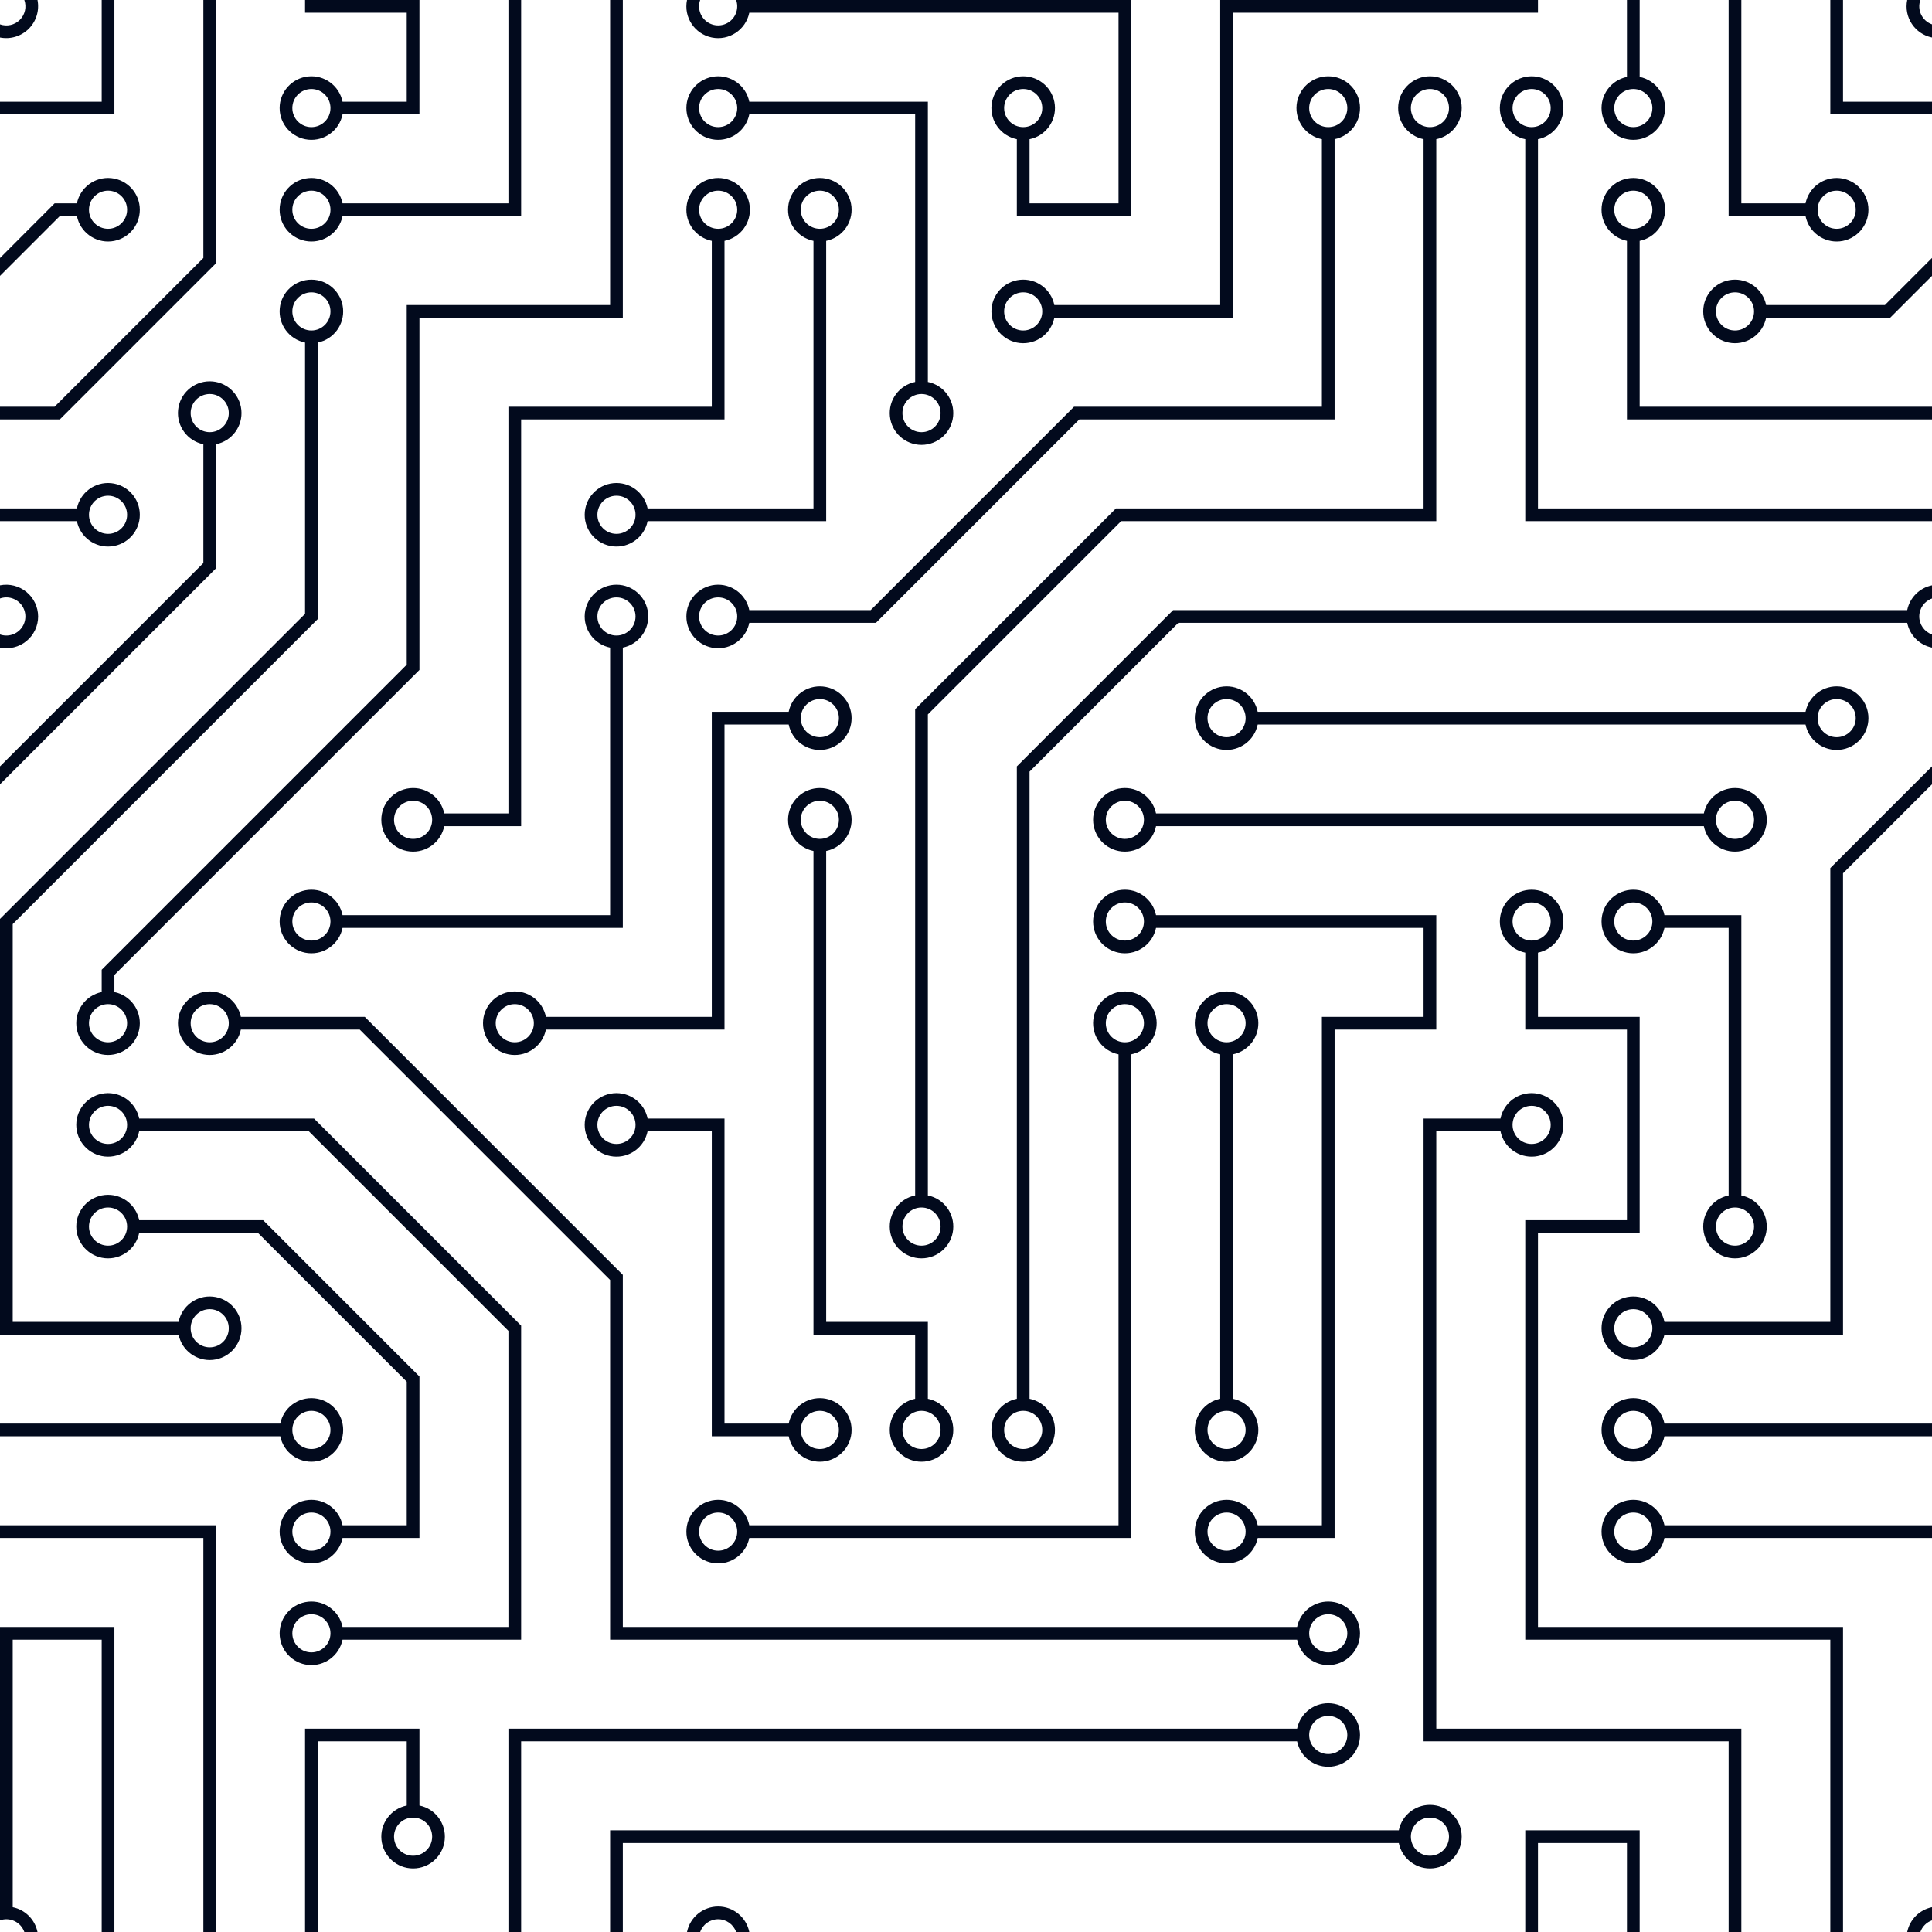
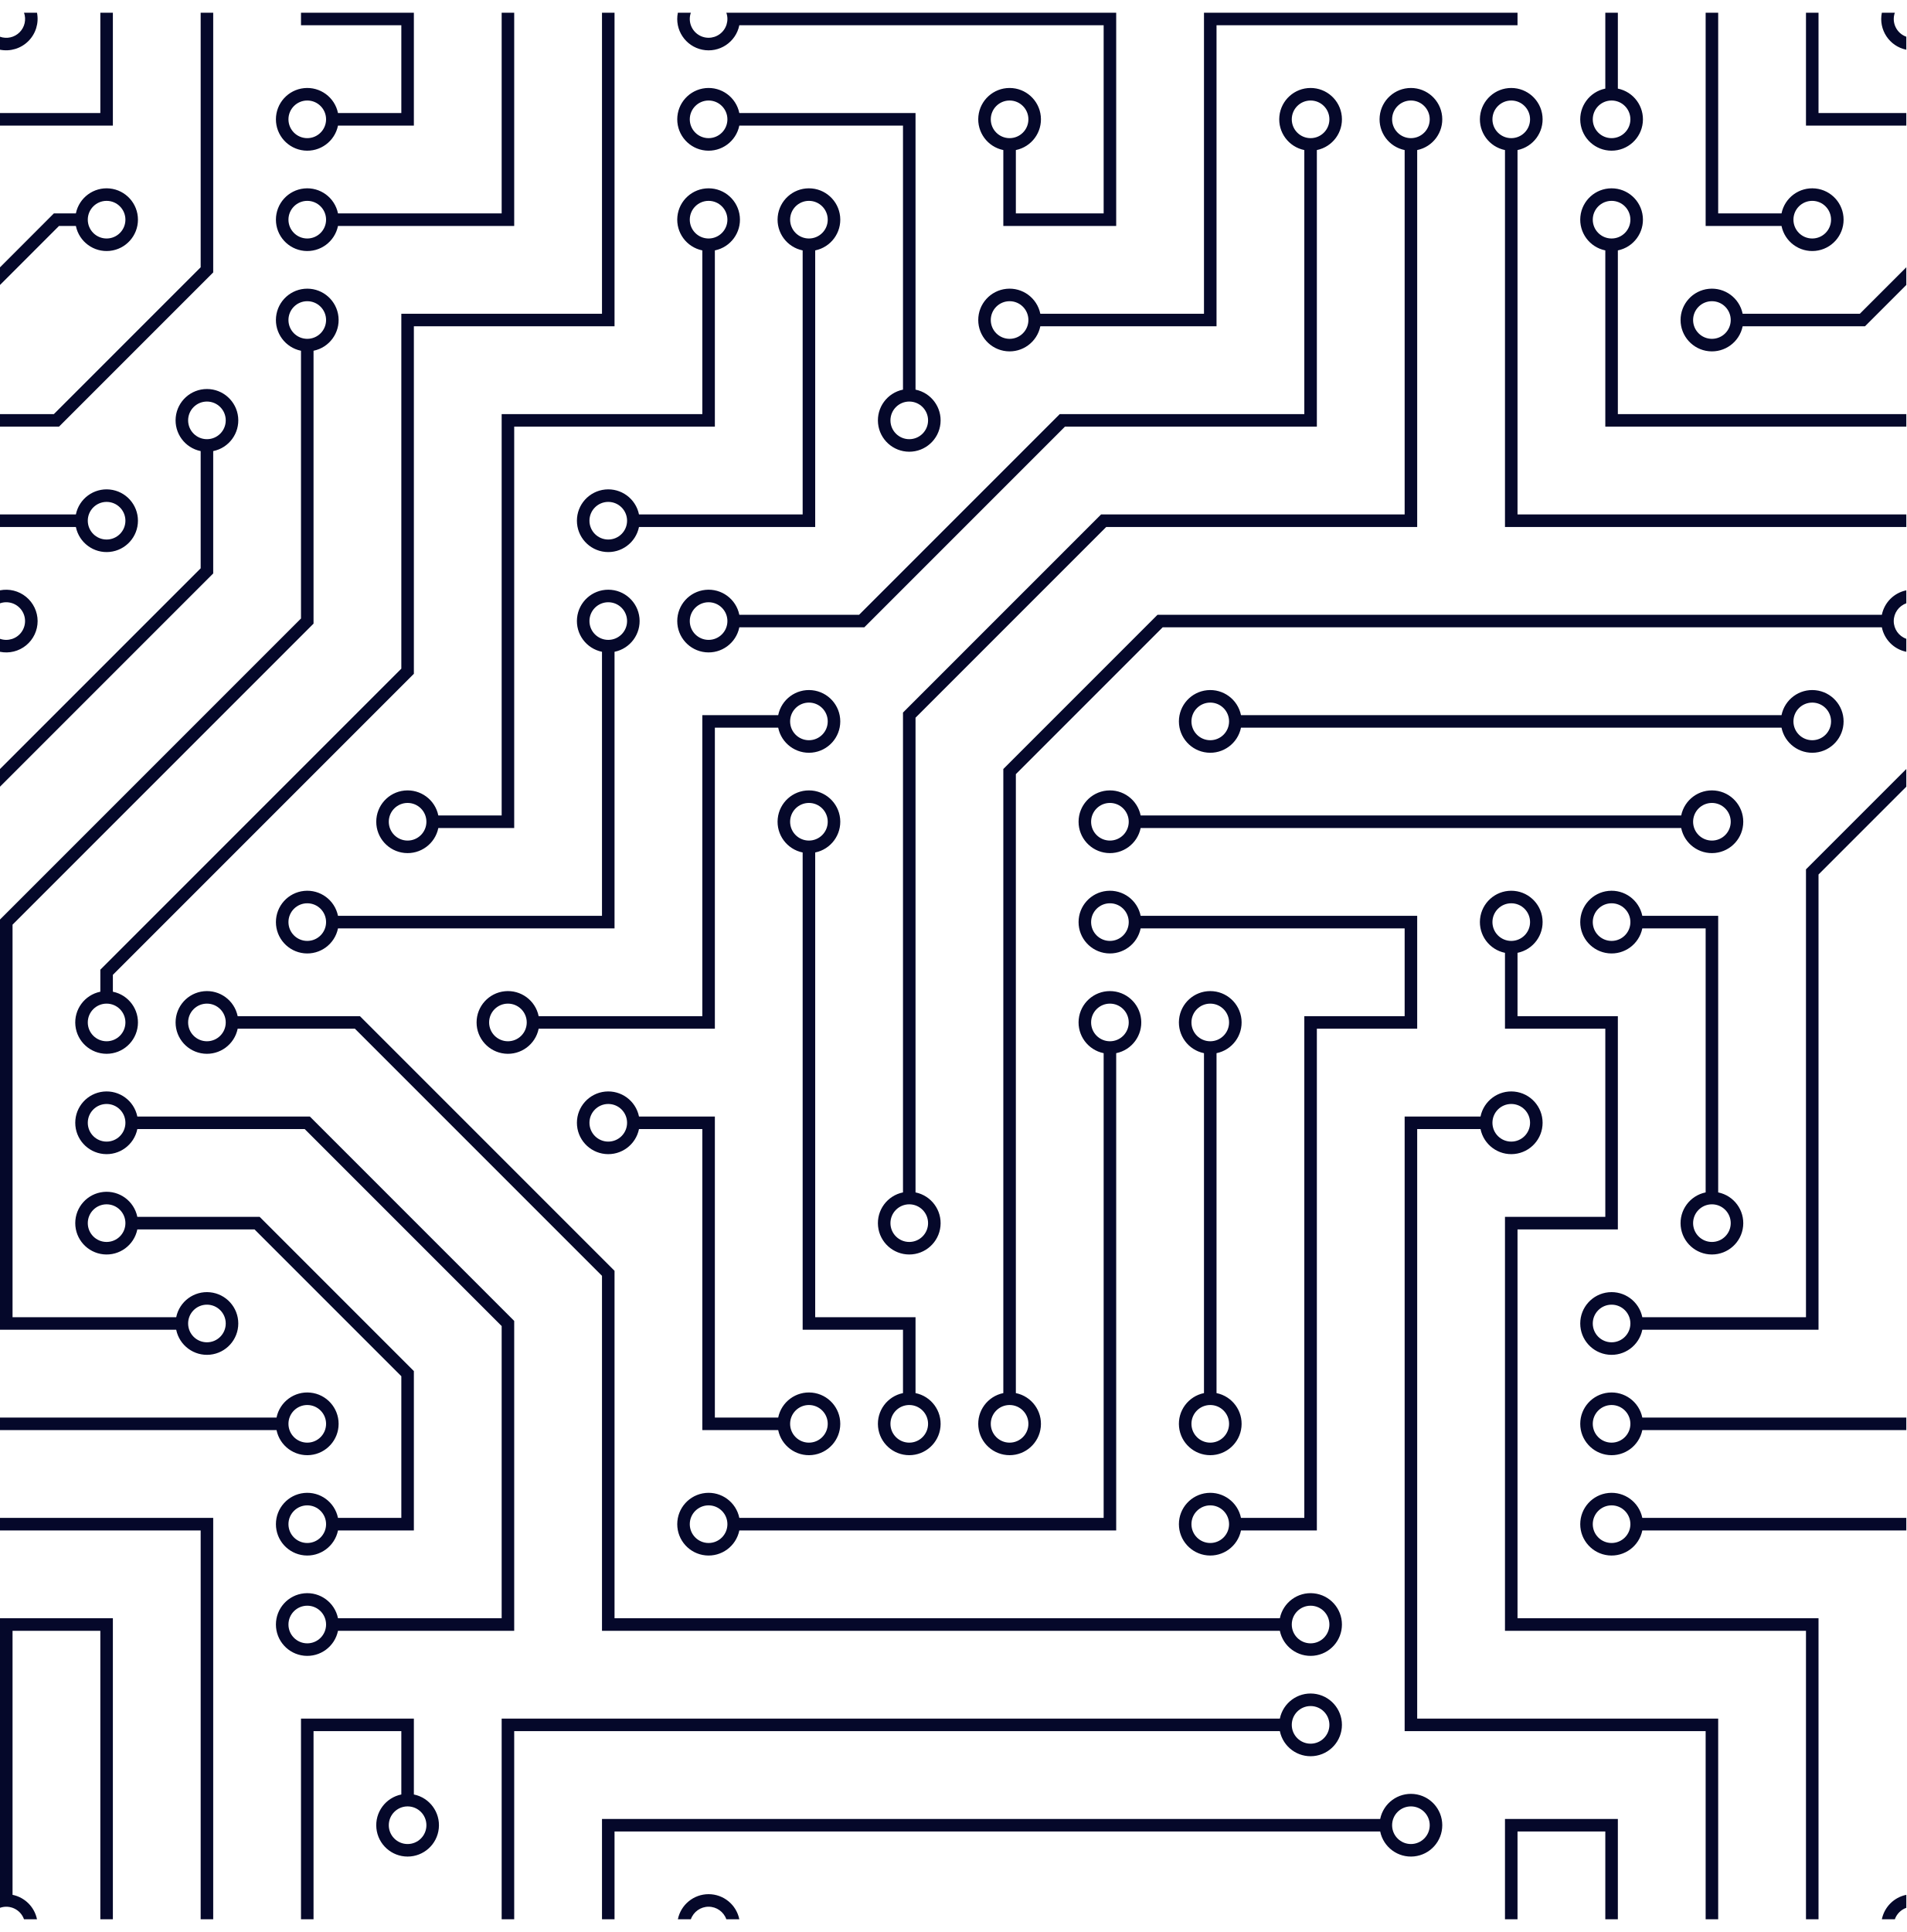
- <svg xmlns="http://www.w3.org/2000/svg" viewBox="0 0 304 304" width="304" height="304">
-   <path fill="#020a1d" d="M44.1 224a5 5 0 1 1 0 2H0v-2h44.1zm160 48a5 5 0 1 1 0 2H82v-2h122.1zm57.8-46a5 5 0 1 1 0-2H304v2h-42.1zm0 16a5 5 0 1 1 0-2H304v2h-42.1zm6.2-114a5 5 0 1 1 0 2h-86.2a5 5 0 1 1 0-2h86.2zm-256-48a5 5 0 1 1 0 2H0v-2h12.1zm185.8 34a5 5 0 1 1 0-2h86.2a5 5 0 1 1 0 2h-86.2zM258 12.1a5 5 0 1 1-2 0V0h2v12.1zm-64 208a5 5 0 1 1-2 0v-54.2a5 5 0 1 1 2 0v54.2zm48-198.2V80h62v2h-64V21.9a5 5 0 1 1 2 0zm16 16V64h46v2h-48V37.9a5 5 0 1 1 2 0zm-128 96V208h16v12.1a5 5 0 1 1-2 0V210h-16v-76.1a5 5 0 1 1 2 0zm-5.9-21.9a5 5 0 1 1 0 2H114v48H85.9a5 5 0 1 1 0-2H112v-48h12.1zm-6.2 130a5 5 0 1 1 0-2H176v-74.1a5 5 0 1 1 2 0V242h-60.1zm-16-64a5 5 0 1 1 0-2H114v48h10.1a5 5 0 1 1 0 2H112v-48h-10.1zM66 284.1a5 5 0 1 1-2 0V274H50v30h-2v-32h18v12.1zM236.1 176a5 5 0 1 1 0 2H226v94h48v32h-2v-30h-48v-98h12.1zm25.8-30a5 5 0 1 1 0-2H274v44.1a5 5 0 1 1-2 0V146h-10.1zm-64 96a5 5 0 1 1 0-2H208v-80h16v-14h-42.1a5 5 0 1 1 0-2H226v18h-16v80h-12.1zm86.2-210a5 5 0 1 1 0 2H272V0h2v32h10.1zM98 101.9V146H53.9a5 5 0 1 1 0-2H96v-42.1a5 5 0 1 1 2 0zM53.9 34a5 5 0 1 1 0-2H80V0h2v34H53.9zm60.1 3.9V66H82v64H69.9a5 5 0 1 1 0-2H80V64h32V37.9a5 5 0 1 1 2 0zM101.9 82a5 5 0 1 1 0-2H128V37.9a5 5 0 1 1 2 0V82h-28.1zm16-64a5 5 0 1 1 0-2H146v44.1a5 5 0 1 1-2 0V18h-26.1zm102.2 270a5 5 0 1 1 0 2H98v14h-2v-16h124.1zM242 149.9V160h16v34h-16v62h48v48h-2v-46h-48v-66h16v-30h-16v-12.1a5 5 0 1 1 2 0zM53.9 18a5 5 0 1 1 0-2H64V2H48V0h18v18H53.9zm112 32a5 5 0 1 1 0-2H192V0h50v2h-48v48h-28.1zm-48-48a5 5 0 0 1-9.8-2h2.07a3 3 0 1 0 5.66 0H178v34h-18V21.9a5 5 0 1 1 2 0V32h14V2h-58.1zm0 96a5 5 0 1 1 0-2H137l32-32h39V21.9a5 5 0 1 1 2 0V66h-40.17l-32 32H117.9zm28.1 90.1a5 5 0 1 1-2 0v-76.51L175.59 80H224V21.9a5 5 0 1 1 2 0V82h-49.59L146 112.41v75.69zm16 32a5 5 0 1 1-2 0v-99.51L184.59 96H300.1a5 5 0 0 1 3.9-3.9v2.07a3 3 0 0 0 0 5.66v2.07a5 5 0 0 1-3.9-3.9H185.41L162 121.41v98.69zm-144-64a5 5 0 1 1-2 0v-3.51l48-48V48h32V0h2v50H66v55.41l-48 48v2.69zM50 53.9v43.51l-48 48V208h26.1a5 5 0 1 1 0 2H0v-65.41l48-48V53.9a5 5 0 1 1 2 0zm-16 16V89.41l-34 34v-2.82l32-32V69.9a5 5 0 1 1 2 0zM12.1 32a5 5 0 1 1 0 2H9.41L0 43.41V40.6L8.59 32h3.51zm265.8 18a5 5 0 1 1 0-2h18.69l7.41-7.41v2.82L297.41 50H277.9zm-16 160a5 5 0 1 1 0-2H288v-71.41l16-16v2.82l-14 14V210h-28.1zm-208 32a5 5 0 1 1 0-2H64v-22.59L40.59 194H21.9a5 5 0 1 1 0-2H41.41L66 216.59V242H53.9zm150.2 14a5 5 0 1 1 0 2H96v-56.6L56.6 162H37.9a5 5 0 1 1 0-2h19.5L98 200.6V256h106.1zm-150.2 2a5 5 0 1 1 0-2H80v-46.59L48.59 178H21.9a5 5 0 1 1 0-2H49.41L82 208.59V258H53.9zM34 39.8v1.61L9.41 66H0v-2h8.59L32 40.59V0h2v39.8zM2 300.1a5 5 0 0 1 3.9 3.9H3.83A3 3 0 0 0 0 302.17V256h18v48h-2v-46H2v42.1zM34 241v63h-2v-62H0v-2h34v1zM17 18H0v-2h16V0h2v18h-1zm273-2h14v2h-16V0h2v16zm-32 273v15h-2v-14h-14v14h-2v-16h18v1zM0 92.1A5.02 5.02 0 0 1 6 97a5 5 0 0 1-6 4.9v-2.07a3 3 0 1 0 0-5.66V92.1zM80 272h2v32h-2v-32zm37.9 32h-2.07a3 3 0 0 0-5.66 0h-2.07a5 5 0 0 1 9.8 0zM5.9 0A5.02 5.02 0 0 1 0 5.9V3.83A3 3 0 0 0 3.83 0H5.9zm294.2 0h2.07A3 3 0 0 0 304 3.83V5.9a5 5 0 0 1-3.9-5.9zm3.9 300.1v2.07a3 3 0 0 0-1.83 1.83h-2.07a5 5 0 0 1 3.9-3.9zM97 100a3 3 0 1 0 0-6 3 3 0 0 0 0 6zm0-16a3 3 0 1 0 0-6 3 3 0 0 0 0 6zm16 16a3 3 0 1 0 0-6 3 3 0 0 0 0 6zm16 16a3 3 0 1 0 0-6 3 3 0 0 0 0 6zm0 16a3 3 0 1 0 0-6 3 3 0 0 0 0 6zm-48 32a3 3 0 1 0 0-6 3 3 0 0 0 0 6zm16 16a3 3 0 1 0 0-6 3 3 0 0 0 0 6zm32 48a3 3 0 1 0 0-6 3 3 0 0 0 0 6zm-16 16a3 3 0 1 0 0-6 3 3 0 0 0 0 6zm32-16a3 3 0 1 0 0-6 3 3 0 0 0 0 6zm0-32a3 3 0 1 0 0-6 3 3 0 0 0 0 6zm16 32a3 3 0 1 0 0-6 3 3 0 0 0 0 6zm32 16a3 3 0 1 0 0-6 3 3 0 0 0 0 6zm0-16a3 3 0 1 0 0-6 3 3 0 0 0 0 6zm-16-64a3 3 0 1 0 0-6 3 3 0 0 0 0 6zm16 0a3 3 0 1 0 0-6 3 3 0 0 0 0 6zm16 96a3 3 0 1 0 0-6 3 3 0 0 0 0 6zm0 16a3 3 0 1 0 0-6 3 3 0 0 0 0 6zm16 16a3 3 0 1 0 0-6 3 3 0 0 0 0 6zm16-144a3 3 0 1 0 0-6 3 3 0 0 0 0 6zm0 32a3 3 0 1 0 0-6 3 3 0 0 0 0 6zm16-32a3 3 0 1 0 0-6 3 3 0 0 0 0 6zm16-16a3 3 0 1 0 0-6 3 3 0 0 0 0 6zm-96 0a3 3 0 1 0 0-6 3 3 0 0 0 0 6zm0 16a3 3 0 1 0 0-6 3 3 0 0 0 0 6zm16-32a3 3 0 1 0 0-6 3 3 0 0 0 0 6zm96 0a3 3 0 1 0 0-6 3 3 0 0 0 0 6zm-16-64a3 3 0 1 0 0-6 3 3 0 0 0 0 6zm16-16a3 3 0 1 0 0-6 3 3 0 0 0 0 6zm-32 0a3 3 0 1 0 0-6 3 3 0 0 0 0 6zm0-16a3 3 0 1 0 0-6 3 3 0 0 0 0 6zm-16 0a3 3 0 1 0 0-6 3 3 0 0 0 0 6zm-16 0a3 3 0 1 0 0-6 3 3 0 0 0 0 6zm-16 0a3 3 0 1 0 0-6 3 3 0 0 0 0 6zM49 36a3 3 0 1 0 0-6 3 3 0 0 0 0 6zm-32 0a3 3 0 1 0 0-6 3 3 0 0 0 0 6zm32 16a3 3 0 1 0 0-6 3 3 0 0 0 0 6zM33 68a3 3 0 1 0 0-6 3 3 0 0 0 0 6zm16-48a3 3 0 1 0 0-6 3 3 0 0 0 0 6zm0 240a3 3 0 1 0 0-6 3 3 0 0 0 0 6zm16 32a3 3 0 1 0 0-6 3 3 0 0 0 0 6zm-16-64a3 3 0 1 0 0-6 3 3 0 0 0 0 6zm0 16a3 3 0 1 0 0-6 3 3 0 0 0 0 6zm-16-32a3 3 0 1 0 0-6 3 3 0 0 0 0 6zm80-176a3 3 0 1 0 0-6 3 3 0 0 0 0 6zm16 0a3 3 0 1 0 0-6 3 3 0 0 0 0 6zm-16-16a3 3 0 1 0 0-6 3 3 0 0 0 0 6zm32 48a3 3 0 1 0 0-6 3 3 0 0 0 0 6zm16-16a3 3 0 1 0 0-6 3 3 0 0 0 0 6zm0-32a3 3 0 1 0 0-6 3 3 0 0 0 0 6zm112 176a3 3 0 1 0 0-6 3 3 0 0 0 0 6zm-16 16a3 3 0 1 0 0-6 3 3 0 0 0 0 6zm0 16a3 3 0 1 0 0-6 3 3 0 0 0 0 6zm0 16a3 3 0 1 0 0-6 3 3 0 0 0 0 6zM17 180a3 3 0 1 0 0-6 3 3 0 0 0 0 6zm0 16a3 3 0 1 0 0-6 3 3 0 0 0 0 6zm0-32a3 3 0 1 0 0-6 3 3 0 0 0 0 6zm16 0a3 3 0 1 0 0-6 3 3 0 0 0 0 6zM17 84a3 3 0 1 0 0-6 3 3 0 0 0 0 6zm32 64a3 3 0 1 0 0-6 3 3 0 0 0 0 6zm16-16a3 3 0 1 0 0-6 3 3 0 0 0 0 6z" />
+ <svg xmlns="http://www.w3.org/2000/svg" viewBox="0 0 304 304" width="300" height="304">
+   <path fill="#05082a" d="M44.1 224a5 5 0 1 1 0 2H0v-2h44.1zm160 48a5 5 0 1 1 0 2H82v-2h122.1zm57.8-46a5 5 0 1 1 0-2H304v2h-42.1zm0 16a5 5 0 1 1 0-2H304v2h-42.1zm6.2-114a5 5 0 1 1 0 2h-86.2a5 5 0 1 1 0-2h86.2zm-256-48a5 5 0 1 1 0 2H0v-2h12.1zm185.8 34a5 5 0 1 1 0-2h86.2a5 5 0 1 1 0 2h-86.2zM258 12.1a5 5 0 1 1-2 0V0h2v12.1zm-64 208a5 5 0 1 1-2 0v-54.2a5 5 0 1 1 2 0v54.2zm48-198.2V80h62v2h-64V21.9a5 5 0 1 1 2 0zm16 16V64h46v2h-48V37.9a5 5 0 1 1 2 0zm-128 96V208h16v12.1a5 5 0 1 1-2 0V210h-16v-76.1a5 5 0 1 1 2 0zm-5.9-21.9a5 5 0 1 1 0 2H114v48H85.9a5 5 0 1 1 0-2H112v-48h12.1zm-6.2 130a5 5 0 1 1 0-2H176v-74.1a5 5 0 1 1 2 0V242h-60.1zm-16-64a5 5 0 1 1 0-2H114v48h10.1a5 5 0 1 1 0 2H112v-48h-10.1zM66 284.1a5 5 0 1 1-2 0V274H50v30h-2v-32h18v12.1zM236.1 176a5 5 0 1 1 0 2H226v94h48v32h-2v-30h-48v-98h12.1zm25.8-30a5 5 0 1 1 0-2H274v44.1a5 5 0 1 1-2 0V146h-10.1zm-64 96a5 5 0 1 1 0-2H208v-80h16v-14h-42.1a5 5 0 1 1 0-2H226v18h-16v80h-12.1zm86.2-210a5 5 0 1 1 0 2H272V0h2v32h10.1zM98 101.9V146H53.9a5 5 0 1 1 0-2H96v-42.1a5 5 0 1 1 2 0zM53.9 34a5 5 0 1 1 0-2H80V0h2v34H53.9zm60.1 3.9V66H82v64H69.9a5 5 0 1 1 0-2H80V64h32V37.9a5 5 0 1 1 2 0zM101.9 82a5 5 0 1 1 0-2H128V37.9a5 5 0 1 1 2 0V82h-28.1zm16-64a5 5 0 1 1 0-2H146v44.1a5 5 0 1 1-2 0V18h-26.1zm102.2 270a5 5 0 1 1 0 2H98v14h-2v-16h124.1zM242 149.9V160h16v34h-16v62h48v48h-2v-46h-48v-66h16v-30h-16v-12.1a5 5 0 1 1 2 0zM53.9 18a5 5 0 1 1 0-2H64V2H48V0h18v18H53.9zm112 32a5 5 0 1 1 0-2H192V0h50v2h-48v48h-28.1zm-48-48a5 5 0 0 1-9.8-2h2.07a3 3 0 1 0 5.66 0H178v34h-18V21.9a5 5 0 1 1 2 0V32h14V2h-58.1zm0 96a5 5 0 1 1 0-2H137l32-32h39V21.9a5 5 0 1 1 2 0V66h-40.17l-32 32H117.9zm28.1 90.1a5 5 0 1 1-2 0v-76.51L175.59 80H224V21.9a5 5 0 1 1 2 0V82h-49.59L146 112.41v75.69zm16 32a5 5 0 1 1-2 0v-99.51L184.59 96H300.1a5 5 0 0 1 3.9-3.9v2.07a3 3 0 0 0 0 5.66v2.07a5 5 0 0 1-3.9-3.9H185.41L162 121.41v98.69zm-144-64a5 5 0 1 1-2 0v-3.51l48-48V48h32V0h2v50H66v55.41l-48 48v2.69zM50 53.9v43.51l-48 48V208h26.1a5 5 0 1 1 0 2H0v-65.41l48-48V53.9a5 5 0 1 1 2 0zm-16 16V89.41l-34 34v-2.82l32-32V69.9a5 5 0 1 1 2 0zM12.1 32a5 5 0 1 1 0 2H9.41L0 43.41V40.6L8.59 32h3.51zm265.8 18a5 5 0 1 1 0-2h18.69l7.41-7.41v2.82L297.41 50H277.9zm-16 160a5 5 0 1 1 0-2H288v-71.41l16-16v2.82l-14 14V210h-28.1zm-208 32a5 5 0 1 1 0-2H64v-22.59L40.59 194H21.9a5 5 0 1 1 0-2H41.41L66 216.59V242H53.9zm150.2 14a5 5 0 1 1 0 2H96v-56.6L56.6 162H37.9a5 5 0 1 1 0-2h19.5L98 200.6V256h106.1zm-150.2 2a5 5 0 1 1 0-2H80v-46.59L48.59 178H21.9a5 5 0 1 1 0-2H49.41L82 208.59V258H53.9zM34 39.8v1.61L9.41 66H0v-2h8.59L32 40.59V0h2v39.8zM2 300.1a5 5 0 0 1 3.9 3.9H3.83A3 3 0 0 0 0 302.17V256h18v48h-2v-46H2v42.1zM34 241v63h-2v-62H0v-2h34v1zM17 18H0v-2h16V0h2v18h-1zm273-2h14v2h-16V0h2v16zm-32 273v15h-2v-14h-14v14h-2v-16h18v1zM0 92.1A5.02 5.02 0 0 1 6 97a5 5 0 0 1-6 4.9v-2.07a3 3 0 1 0 0-5.66V92.1zM80 272h2v32h-2v-32zm37.9 32h-2.07a3 3 0 0 0-5.66 0h-2.07a5 5 0 0 1 9.8 0zM5.9 0A5.02 5.02 0 0 1 0 5.9V3.83A3 3 0 0 0 3.83 0H5.9zm294.2 0h2.07A3 3 0 0 0 304 3.83V5.9a5 5 0 0 1-3.9-5.9zm3.9 300.1v2.07a3 3 0 0 0-1.83 1.83h-2.07a5 5 0 0 1 3.9-3.9zM97 100a3 3 0 1 0 0-6 3 3 0 0 0 0 6zm0-16a3 3 0 1 0 0-6 3 3 0 0 0 0 6zm16 16a3 3 0 1 0 0-6 3 3 0 0 0 0 6zm16 16a3 3 0 1 0 0-6 3 3 0 0 0 0 6zm0 16a3 3 0 1 0 0-6 3 3 0 0 0 0 6zm-48 32a3 3 0 1 0 0-6 3 3 0 0 0 0 6zm16 16a3 3 0 1 0 0-6 3 3 0 0 0 0 6zm32 48a3 3 0 1 0 0-6 3 3 0 0 0 0 6zm-16 16a3 3 0 1 0 0-6 3 3 0 0 0 0 6zm32-16a3 3 0 1 0 0-6 3 3 0 0 0 0 6zm0-32a3 3 0 1 0 0-6 3 3 0 0 0 0 6zm16 32a3 3 0 1 0 0-6 3 3 0 0 0 0 6zm32 16a3 3 0 1 0 0-6 3 3 0 0 0 0 6zm0-16a3 3 0 1 0 0-6 3 3 0 0 0 0 6zm-16-64a3 3 0 1 0 0-6 3 3 0 0 0 0 6zm16 0a3 3 0 1 0 0-6 3 3 0 0 0 0 6zm16 96a3 3 0 1 0 0-6 3 3 0 0 0 0 6zm0 16a3 3 0 1 0 0-6 3 3 0 0 0 0 6zm16 16a3 3 0 1 0 0-6 3 3 0 0 0 0 6zm16-144a3 3 0 1 0 0-6 3 3 0 0 0 0 6zm0 32a3 3 0 1 0 0-6 3 3 0 0 0 0 6zm16-32a3 3 0 1 0 0-6 3 3 0 0 0 0 6zm16-16a3 3 0 1 0 0-6 3 3 0 0 0 0 6zm-96 0a3 3 0 1 0 0-6 3 3 0 0 0 0 6zm0 16a3 3 0 1 0 0-6 3 3 0 0 0 0 6zm16-32a3 3 0 1 0 0-6 3 3 0 0 0 0 6zm96 0a3 3 0 1 0 0-6 3 3 0 0 0 0 6zm-16-64a3 3 0 1 0 0-6 3 3 0 0 0 0 6zm16-16a3 3 0 1 0 0-6 3 3 0 0 0 0 6zm-32 0a3 3 0 1 0 0-6 3 3 0 0 0 0 6zm0-16a3 3 0 1 0 0-6 3 3 0 0 0 0 6zm-16 0a3 3 0 1 0 0-6 3 3 0 0 0 0 6zm-16 0a3 3 0 1 0 0-6 3 3 0 0 0 0 6zm-16 0a3 3 0 1 0 0-6 3 3 0 0 0 0 6zM49 36a3 3 0 1 0 0-6 3 3 0 0 0 0 6zm-32 0a3 3 0 1 0 0-6 3 3 0 0 0 0 6zm32 16a3 3 0 1 0 0-6 3 3 0 0 0 0 6zM33 68a3 3 0 1 0 0-6 3 3 0 0 0 0 6zm16-48a3 3 0 1 0 0-6 3 3 0 0 0 0 6zm0 240a3 3 0 1 0 0-6 3 3 0 0 0 0 6zm16 32a3 3 0 1 0 0-6 3 3 0 0 0 0 6zm-16-64a3 3 0 1 0 0-6 3 3 0 0 0 0 6zm0 16a3 3 0 1 0 0-6 3 3 0 0 0 0 6zm-16-32a3 3 0 1 0 0-6 3 3 0 0 0 0 6zm80-176a3 3 0 1 0 0-6 3 3 0 0 0 0 6zm16 0a3 3 0 1 0 0-6 3 3 0 0 0 0 6zm-16-16a3 3 0 1 0 0-6 3 3 0 0 0 0 6zm32 48a3 3 0 1 0 0-6 3 3 0 0 0 0 6zm16-16a3 3 0 1 0 0-6 3 3 0 0 0 0 6zm0-32a3 3 0 1 0 0-6 3 3 0 0 0 0 6zm112 176a3 3 0 1 0 0-6 3 3 0 0 0 0 6zm-16 16a3 3 0 1 0 0-6 3 3 0 0 0 0 6zm0 16a3 3 0 1 0 0-6 3 3 0 0 0 0 6zm0 16a3 3 0 1 0 0-6 3 3 0 0 0 0 6zM17 180a3 3 0 1 0 0-6 3 3 0 0 0 0 6zm0 16a3 3 0 1 0 0-6 3 3 0 0 0 0 6zm0-32a3 3 0 1 0 0-6 3 3 0 0 0 0 6zm16 0a3 3 0 1 0 0-6 3 3 0 0 0 0 6zM17 84a3 3 0 1 0 0-6 3 3 0 0 0 0 6zm32 64a3 3 0 1 0 0-6 3 3 0 0 0 0 6zm16-16a3 3 0 1 0 0-6 3 3 0 0 0 0 6z" />
</svg>
